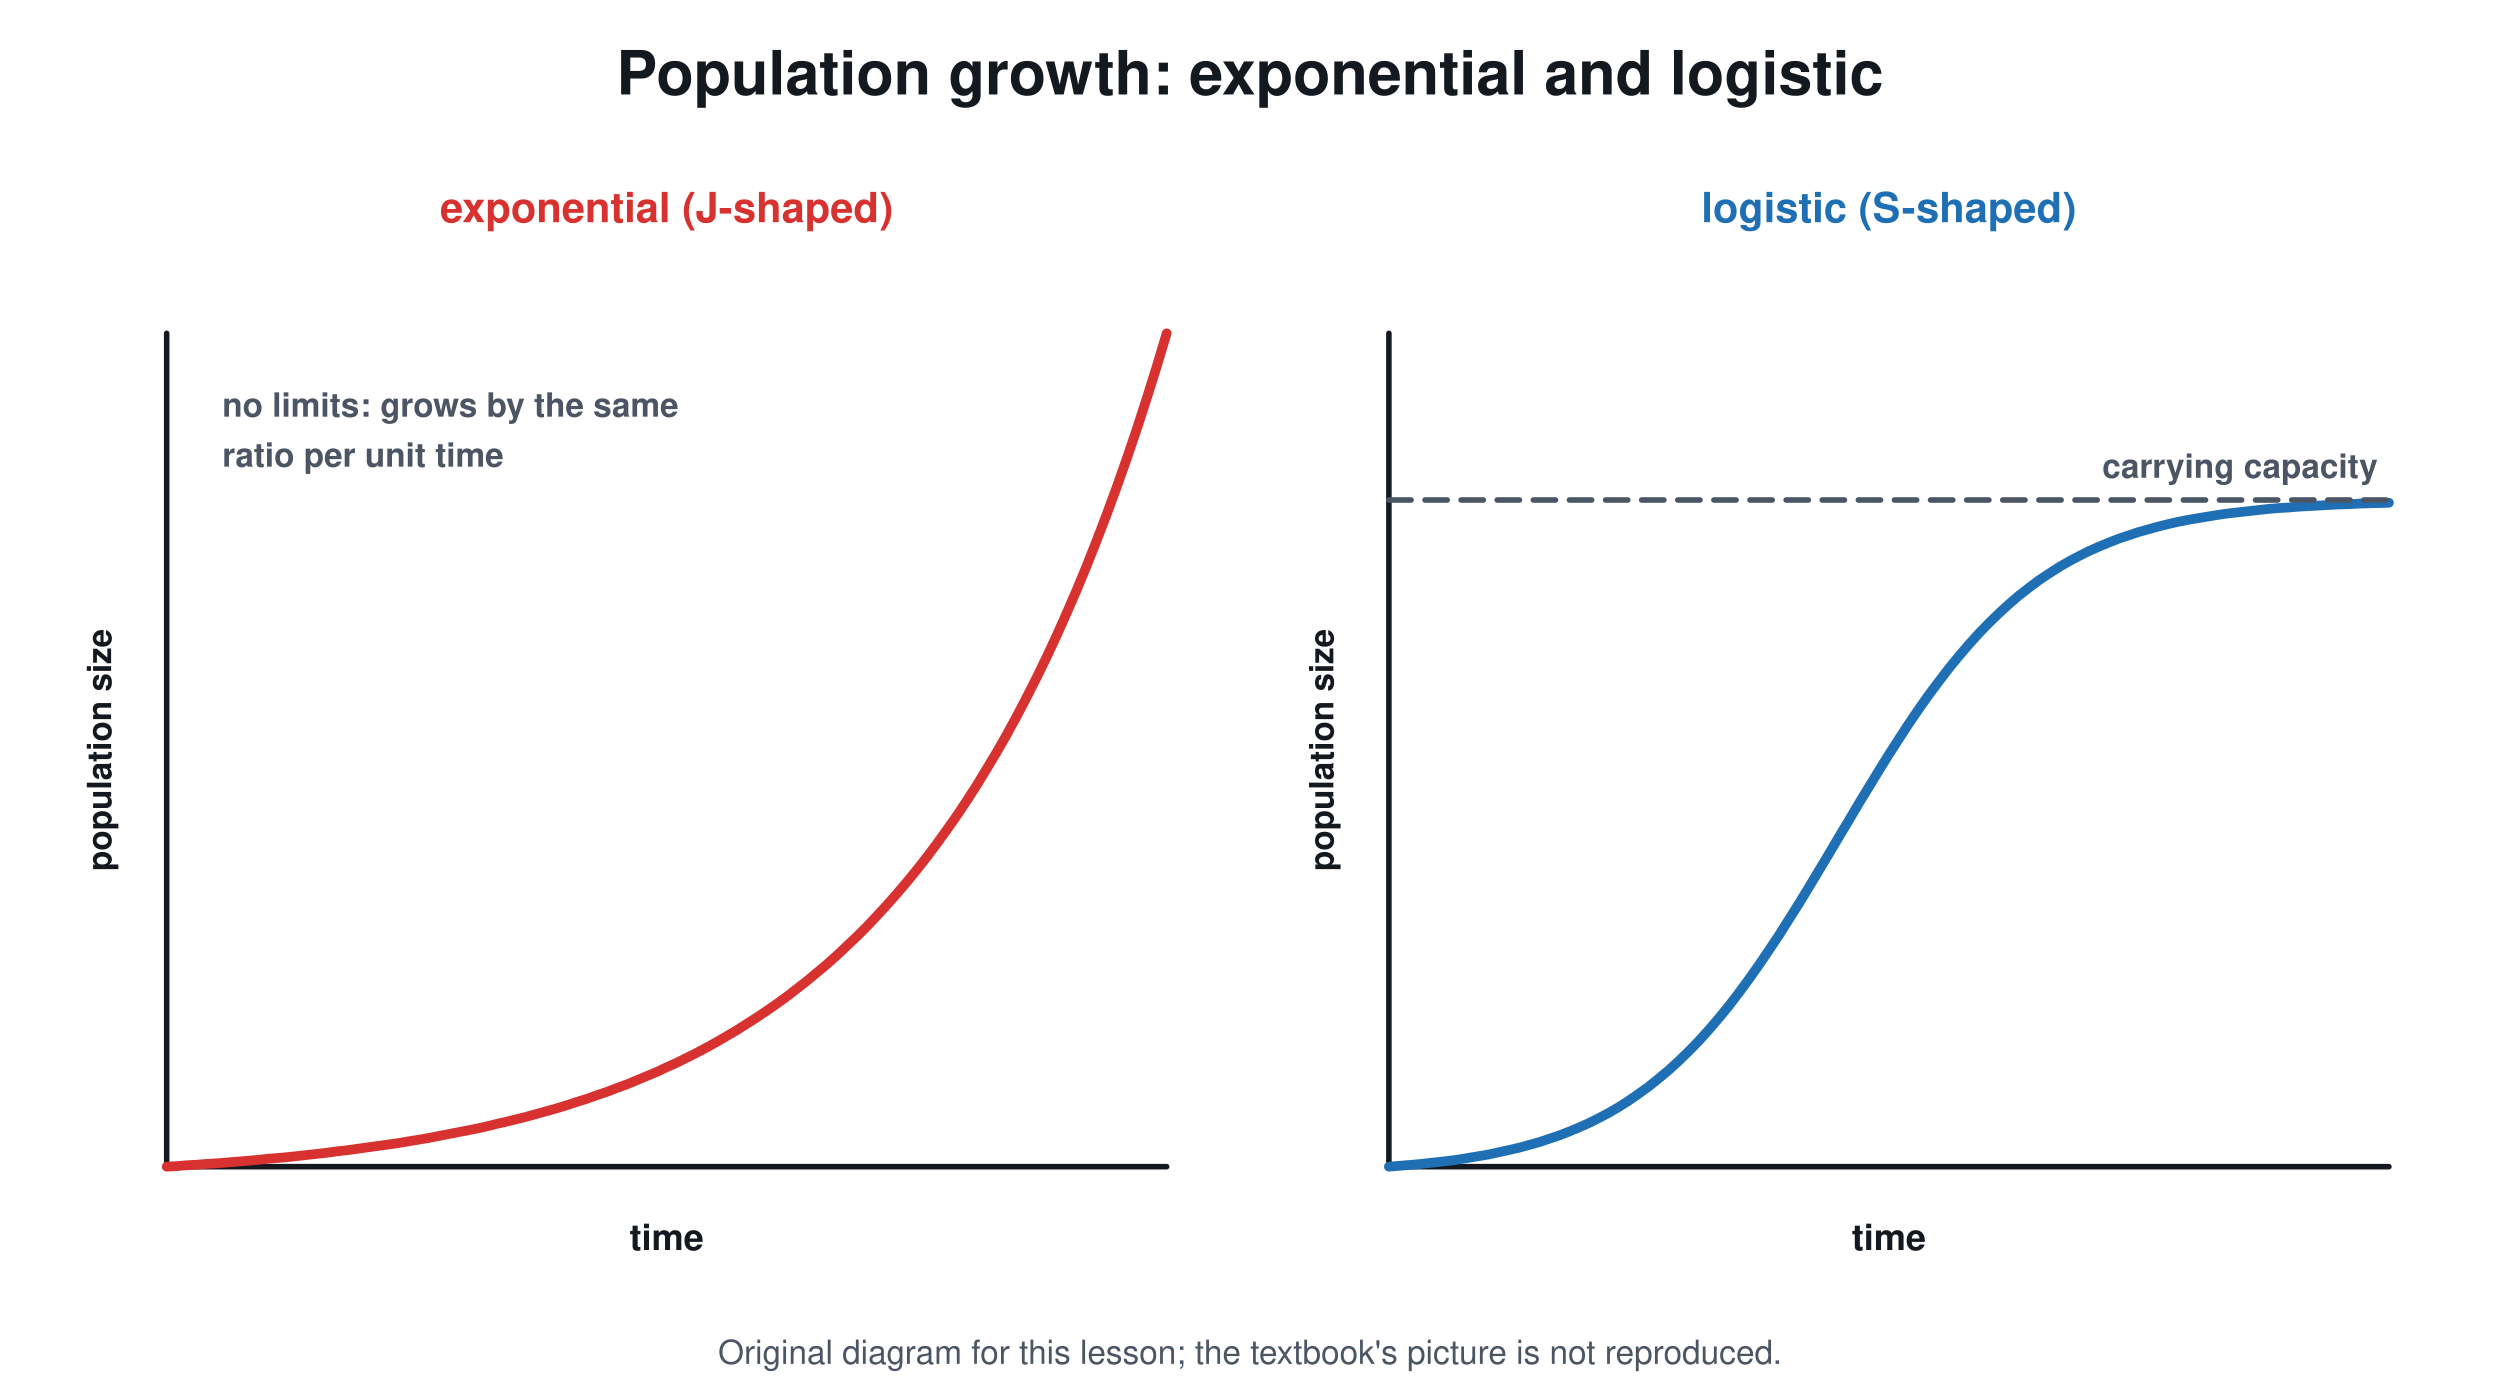
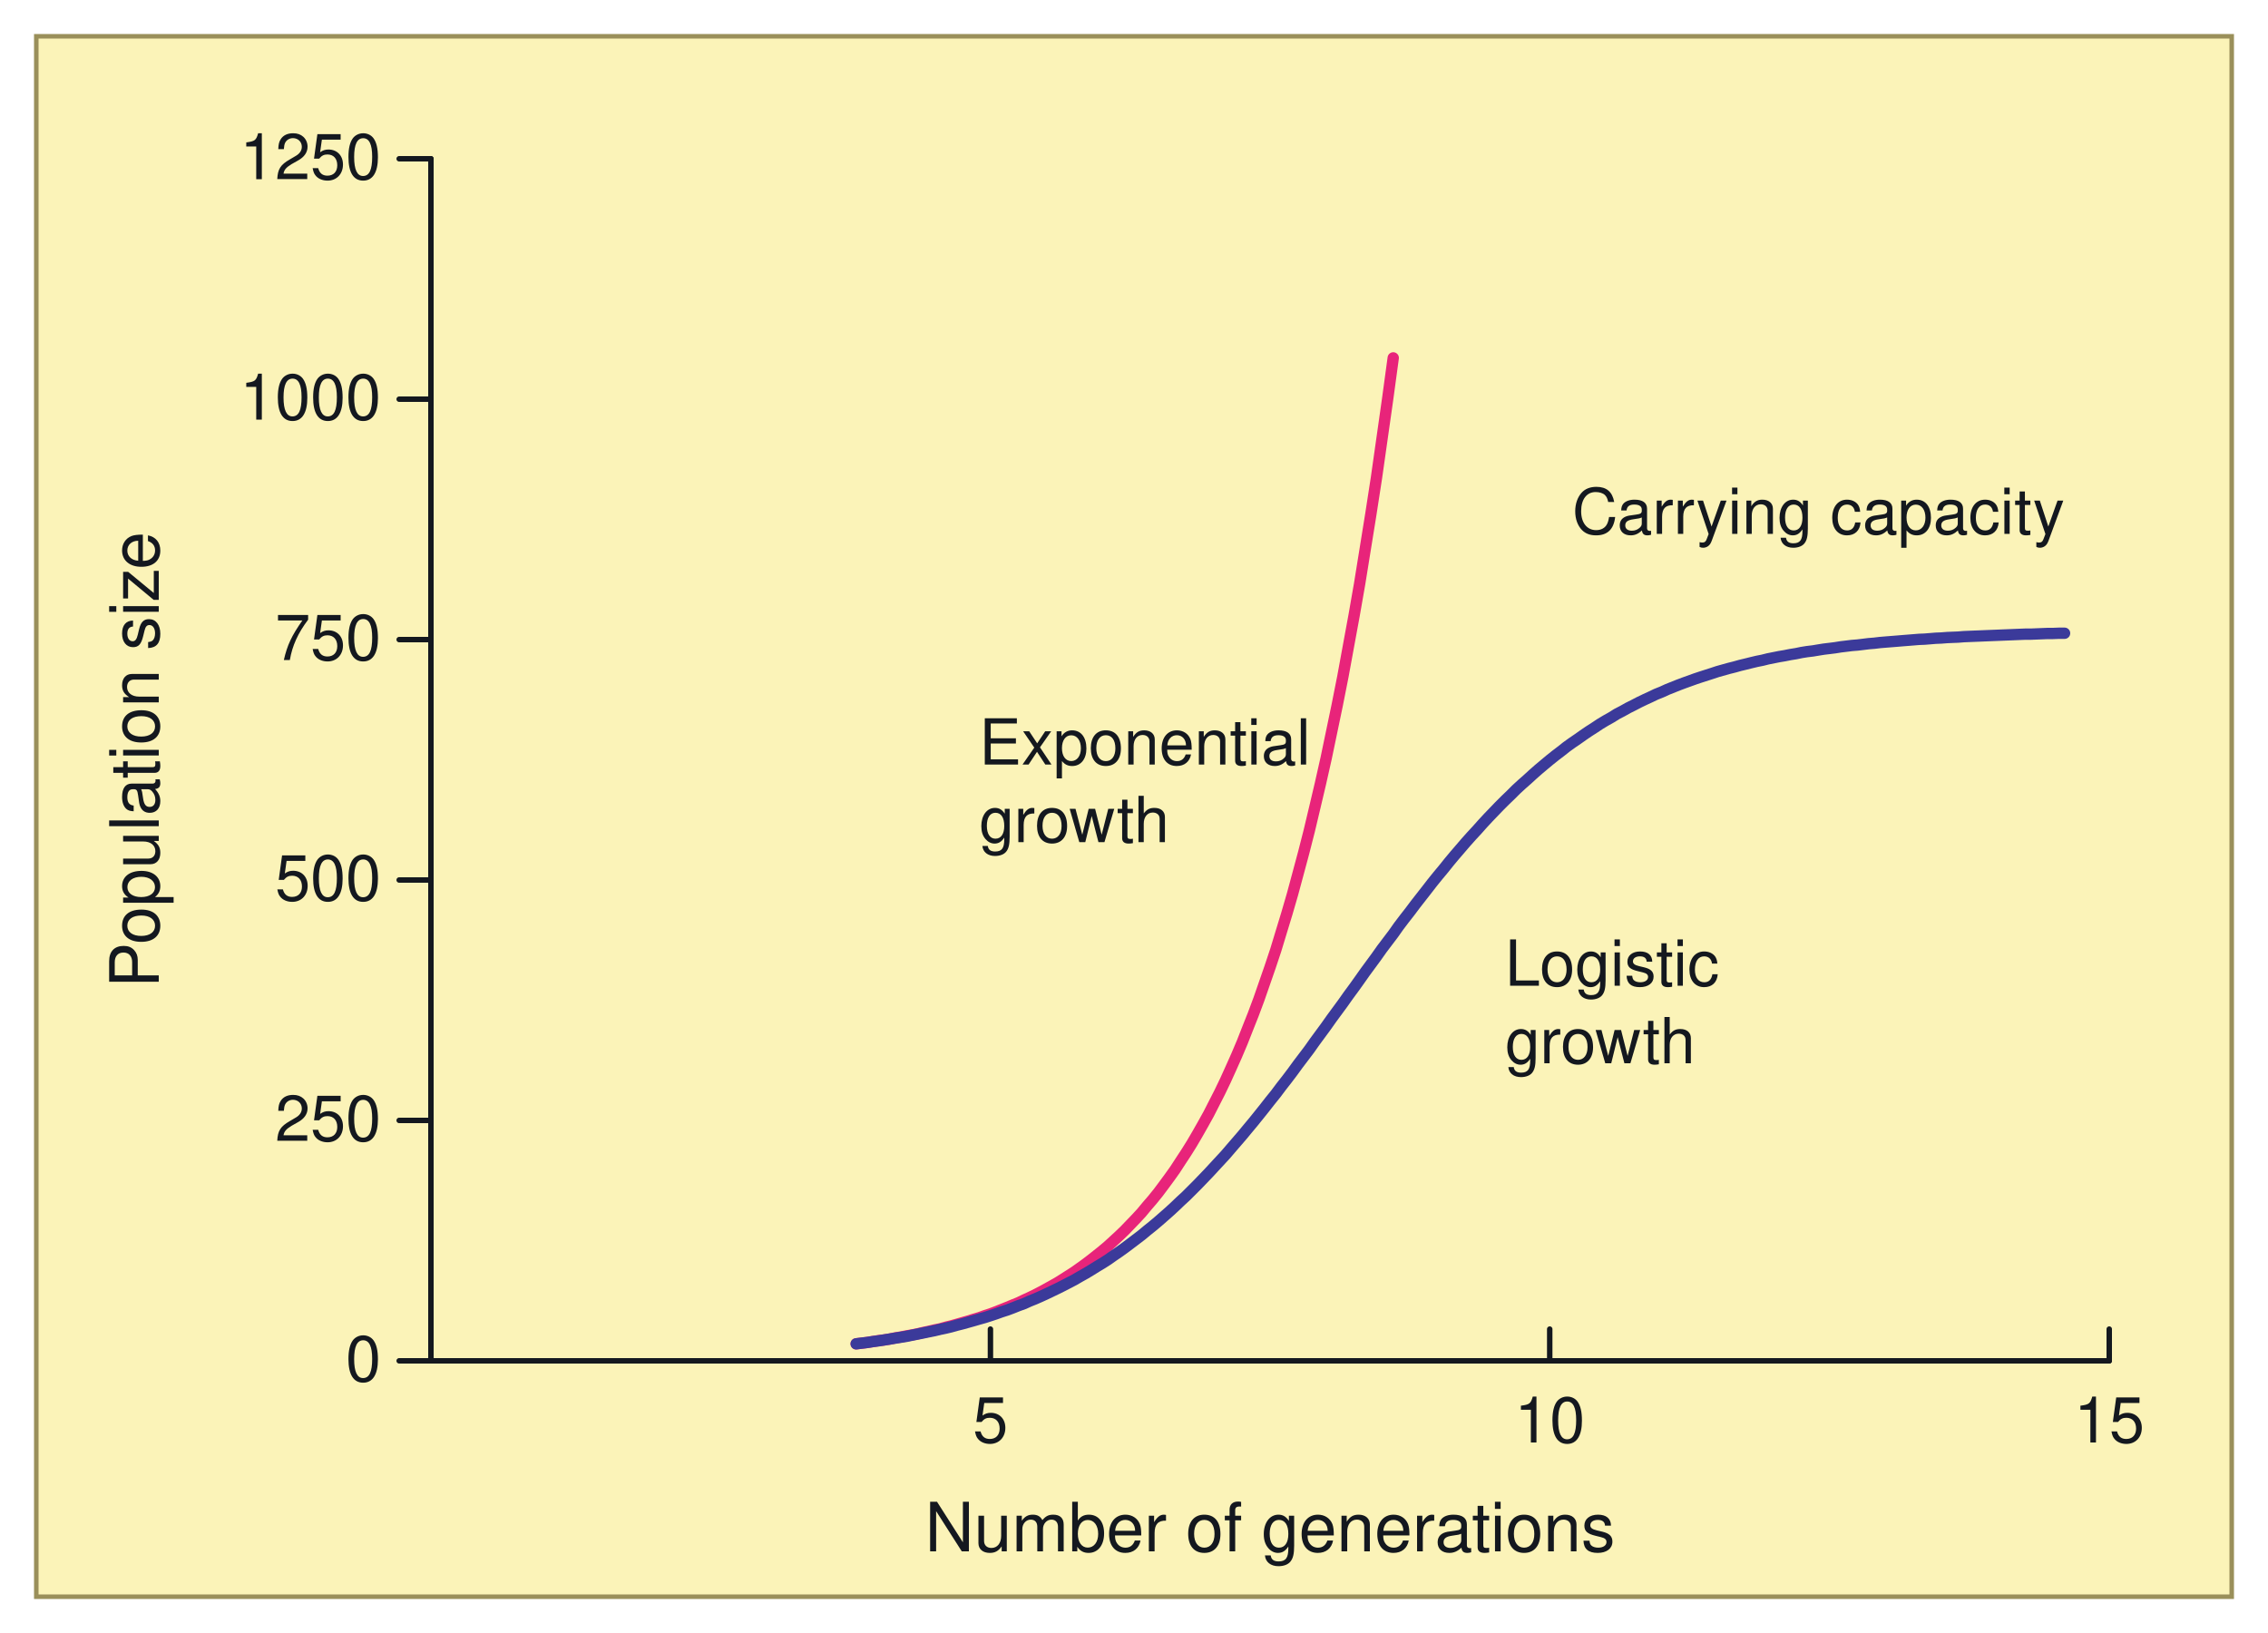
- <svg xmlns="http://www.w3.org/2000/svg" viewBox="0 0 900 500" font-family="Segoe UI, Helvetica, Arial, sans-serif">
-   <rect width="900" height="500" fill="#ffffff" />
-   <text x="450.0" y="34.0" font-size="22" fill="#14181f" text-anchor="middle" font-weight="700">Population growth: exponential and logistic</text>
-   <line x1="60.0" y1="420.0" x2="420.0" y2="420.0" stroke="#14181f" stroke-width="2" stroke-linecap="round" />
-   <line x1="60.0" y1="420.0" x2="60.0" y2="120.0" stroke="#14181f" stroke-width="2" stroke-linecap="round" />
-   <text x="240.0" y="450.0" font-size="13" fill="#14181f" text-anchor="middle" font-weight="700">time</text>
-   <text x="40.0" y="270.0" font-size="12" fill="#14181f" text-anchor="middle" font-weight="700" transform="rotate(-90 40.0 270.0)">population size</text>
-   <text x="240.0" y="80.0" font-size="15" fill="#d7322f" text-anchor="middle" font-weight="700">exponential (J-shaped)</text>
-   <path d="M60.0 420.0 L63.6 419.8 L67.2 419.5 L70.8 419.3 L74.4 419.0 L78.0 418.8 L81.6 418.5 L85.2 418.2 L88.8 417.9 L92.4 417.6 L96.0 417.2 L99.6 416.9 L103.2 416.6 L106.8 416.2 L110.4 415.8 L114.0 415.4 L117.6 415.0 L121.2 414.5 L124.8 414.1 L128.4 413.6 L132.0 413.1 L135.6 412.6 L139.2 412.1 L142.8 411.6 L146.4 411.0 L150.0 410.4 L153.6 409.8 L157.2 409.1 L160.8 408.4 L164.4 407.7 L168.0 407.0 L171.6 406.3 L175.2 405.5 L178.8 404.6 L182.4 403.8 L186.0 402.9 L189.6 402.0 L193.2 401.0 L196.8 400.0 L200.4 399.0 L204.0 397.9 L207.6 396.7 L211.2 395.6 L214.8 394.3 L218.4 393.1 L222.0 391.7 L225.6 390.4 L229.2 388.9 L232.8 387.4 L236.4 385.9 L240.0 384.2 L243.6 382.6 L247.2 380.8 L250.8 379.0 L254.4 377.1 L258.0 375.1 L261.6 373.0 L265.2 370.9 L268.8 368.6 L272.4 366.3 L276.0 363.9 L279.6 361.4 L283.2 358.8 L286.8 356.0 L290.4 353.2 L294.0 350.2 L297.6 347.2 L301.2 344.0 L304.8 340.6 L308.4 337.2 L312.0 333.6 L315.6 329.8 L319.2 325.9 L322.8 321.8 L326.4 317.6 L330.0 313.2 L333.6 308.6 L337.2 303.8 L340.8 298.8 L344.4 293.7 L348.0 288.3 L351.6 282.7 L355.2 276.8 L358.8 270.8 L362.4 264.5 L366.0 257.9 L369.6 251.0 L373.2 243.9 L376.8 236.5 L380.4 228.8 L384.0 220.7 L387.6 212.4 L391.2 203.7 L394.8 194.6 L398.4 185.2 L402.0 175.4 L405.6 165.2 L409.2 154.6 L412.8 143.5 L416.4 132.0 L420.0 120.0" stroke="#d7322f" stroke-width="3.5" fill="none" stroke-linejoin="round" stroke-linecap="round" />
-   <text x="80.0" y="150.0" font-size="12" fill="#4b5563" text-anchor="start" font-weight="700">no limits: grows by the same</text>
-   <text x="80.0" y="168.0" font-size="12" fill="#4b5563" text-anchor="start" font-weight="700">ratio per unit time</text>
-   <line x1="500.0" y1="420.0" x2="860.0" y2="420.0" stroke="#14181f" stroke-width="2" stroke-linecap="round" />
-   <line x1="500.0" y1="420.0" x2="500.0" y2="120.0" stroke="#14181f" stroke-width="2" stroke-linecap="round" />
-   <text x="680.0" y="450.0" font-size="13" fill="#14181f" text-anchor="middle" font-weight="700">time</text>
-   <text x="480.0" y="270.0" font-size="12" fill="#14181f" text-anchor="middle" font-weight="700" transform="rotate(-90 480.0 270.0)">population size</text>
-   <text x="680.0" y="80.0" font-size="15" fill="#1f6fb5" text-anchor="middle" font-weight="700">logistic (S-shaped)</text>
-   <path d="M500.0 420.0 L503.6 419.7 L507.2 419.4 L510.8 419.1 L514.4 418.7 L518.0 418.3 L521.6 417.9 L525.2 417.4 L528.8 416.8 L532.4 416.2 L536.0 415.6 L539.6 414.8 L543.2 414.0 L546.8 413.2 L550.4 412.2 L554.0 411.2 L557.6 410.0 L561.2 408.8 L564.8 407.4 L568.4 405.9 L572.0 404.3 L575.6 402.5 L579.2 400.6 L582.8 398.5 L586.4 396.2 L590.0 393.7 L593.6 391.1 L597.2 388.2 L600.8 385.2 L604.4 381.9 L608.0 378.4 L611.6 374.7 L615.2 370.7 L618.8 366.5 L622.4 362.1 L626.0 357.4 L629.6 352.5 L633.2 347.4 L636.8 342.1 L640.4 336.7 L644.0 331.0 L647.6 325.3 L651.2 319.4 L654.8 313.4 L658.4 307.4 L662.0 301.3 L665.6 295.3 L669.2 289.2 L672.8 283.3 L676.4 277.4 L680.0 271.6 L683.6 266.0 L687.2 260.5 L690.8 255.2 L694.4 250.1 L698.0 245.3 L701.6 240.6 L705.2 236.2 L708.8 232.0 L712.4 228.0 L716.0 224.3 L719.6 220.8 L723.2 217.5 L726.8 214.4 L730.4 211.6 L734.0 208.9 L737.6 206.5 L741.2 204.2 L744.8 202.1 L748.4 200.2 L752.0 198.4 L755.6 196.8 L759.2 195.3 L762.8 193.9 L766.4 192.7 L770.0 191.5 L773.6 190.5 L777.2 189.5 L780.8 188.6 L784.4 187.8 L788.0 187.1 L791.6 186.5 L795.2 185.9 L798.8 185.3 L802.4 184.8 L806.0 184.4 L809.6 184.0 L813.2 183.6 L816.8 183.2 L820.4 182.9 L824.0 182.7 L827.6 182.4 L831.2 182.2 L834.8 182.0 L838.4 181.8 L842.0 181.6 L845.6 181.5 L849.2 181.3 L852.8 181.2 L856.4 181.1 L860.0 181.0" stroke="#1f6fb5" stroke-width="3.5" fill="none" stroke-linejoin="round" stroke-linecap="round" />
-   <line x1="500.0" y1="180.0" x2="860.0" y2="180.0" stroke="#4b5563" stroke-width="2" stroke-linecap="round" stroke-dasharray="8 5" />
-   <text x="856.0" y="172.0" font-size="12" fill="#4b5563" text-anchor="end" font-weight="700">carrying capacity</text>
-   <text x="450.0" y="491" font-size="12" fill="#4b5563" text-anchor="middle">Original diagram for this lesson; the textbook's picture is not reproduced.</text>
+ <svg xmlns="http://www.w3.org/2000/svg" viewBox="0 0 1000 720" font-family="Segoe UI, Helvetica, Arial, sans-serif">
+   <rect width="1000" height="720" fill="#ffffff" />
+   <rect x="16.0" y="16.0" width="968.0" height="688.0" rx="0" stroke="#9a8f5a" stroke-width="2" fill="#fbf3b8" />
+   <line x1="190.0" y1="600.0" x2="190.0" y2="70.0" stroke="#14181f" stroke-width="2.4" stroke-linecap="round" />
+   <line x1="190.0" y1="600.0" x2="930.0" y2="600.0" stroke="#14181f" stroke-width="2.4" stroke-linecap="round" />
+   <line x1="176.0" y1="600.0" x2="190.0" y2="600.0" stroke="#14181f" stroke-width="2.4" stroke-linecap="round" />
+   <text x="168.0" y="609.0" font-size="28" fill="#14181f" text-anchor="end" font-weight="400">0</text>
+   <line x1="176.0" y1="494.0" x2="190.0" y2="494.0" stroke="#14181f" stroke-width="2.4" stroke-linecap="round" />
+   <text x="168.0" y="503.0" font-size="28" fill="#14181f" text-anchor="end" font-weight="400">250</text>
+   <line x1="176.0" y1="388.0" x2="190.0" y2="388.0" stroke="#14181f" stroke-width="2.4" stroke-linecap="round" />
+   <text x="168.0" y="397.0" font-size="28" fill="#14181f" text-anchor="end" font-weight="400">500</text>
+   <line x1="176.0" y1="282.0" x2="190.0" y2="282.0" stroke="#14181f" stroke-width="2.4" stroke-linecap="round" />
+   <text x="168.0" y="291.0" font-size="28" fill="#14181f" text-anchor="end" font-weight="400">750</text>
+   <line x1="176.0" y1="176.0" x2="190.0" y2="176.0" stroke="#14181f" stroke-width="2.4" stroke-linecap="round" />
+   <text x="168.0" y="185.0" font-size="28" fill="#14181f" text-anchor="end" font-weight="400">1000</text>
+   <line x1="176.0" y1="70.0" x2="190.0" y2="70.0" stroke="#14181f" stroke-width="2.4" stroke-linecap="round" />
+   <text x="168.0" y="79.0" font-size="28" fill="#14181f" text-anchor="end" font-weight="400">1250</text>
+   <line x1="436.7" y1="600.0" x2="436.7" y2="586.0" stroke="#14181f" stroke-width="2.4" stroke-linecap="round" />
+   <text x="436.7" y="636.0" font-size="28" fill="#14181f" text-anchor="middle" font-weight="400">5</text>
+   <line x1="683.3" y1="600.0" x2="683.3" y2="586.0" stroke="#14181f" stroke-width="2.4" stroke-linecap="round" />
+   <text x="683.3" y="636.0" font-size="28" fill="#14181f" text-anchor="middle" font-weight="400">10</text>
+   <line x1="930.0" y1="600.0" x2="930.0" y2="586.0" stroke="#14181f" stroke-width="2.4" stroke-linecap="round" />
+   <text x="930.0" y="636.0" font-size="28" fill="#14181f" text-anchor="middle" font-weight="400">15</text>
+   <text x="560.0" y="684.0" font-size="30" fill="#14181f" text-anchor="middle" font-weight="400">Number of generations</text>
+   <text x="70.0" y="335.0" font-size="30" fill="#14181f" text-anchor="middle" font-weight="400" transform="rotate(-90 70.0 335.0)">Population size</text>
+   <path d="M377.5 592.5 L379.9 592.2 L382.4 591.9 L384.9 591.5 L387.3 591.1 L389.8 590.8 L392.3 590.4 L394.7 589.9 L397.2 589.5 L399.7 589.0 L402.1 588.6 L404.6 588.1 L407.1 587.5 L409.5 587.0 L412.0 586.4 L414.5 585.9 L416.9 585.2 L419.4 584.6 L421.9 583.9 L424.3 583.2 L426.8 582.5 L429.3 581.7 L431.7 581.0 L434.2 580.1 L436.7 579.3 L439.1 578.4 L441.6 577.4 L444.1 576.4 L446.5 575.4 L449.0 574.4 L451.5 573.2 L453.9 572.1 L456.4 570.9 L458.9 569.6 L461.3 568.3 L463.8 566.9 L466.3 565.5 L468.7 564.0 L471.2 562.4 L473.7 560.8 L476.1 559.1 L478.6 557.3 L481.1 555.4 L483.5 553.5 L486.0 551.5 L488.5 549.4 L490.9 547.2 L493.4 544.9 L495.9 542.5 L498.3 540.0 L500.8 537.4 L503.3 534.7 L505.7 531.8 L508.2 528.9 L510.7 525.8 L513.1 522.6 L515.6 519.2 L518.1 515.7 L520.5 512.0 L523.0 508.2 L525.5 504.2 L527.9 500.1 L530.4 495.7 L532.9 491.2 L535.3 486.5 L537.8 481.6 L540.3 476.4 L542.7 471.1 L545.2 465.5 L547.7 459.6 L550.1 453.5 L552.6 447.2 L555.1 440.5 L557.5 433.6 L560.0 426.4 L562.5 418.9 L564.9 411.0 L567.4 402.8 L569.9 394.2 L572.3 385.3 L574.8 376.0 L577.3 366.2 L579.7 356.1 L582.2 345.5 L584.7 334.4 L587.1 322.9 L589.6 310.9 L592.1 298.3 L594.5 285.2 L597.0 271.6 L599.5 257.3 L601.9 242.4 L604.4 226.9 L606.9 210.7 L609.3 193.8 L611.8 176.2 L614.3 157.8" stroke="#e8247a" stroke-width="5" fill="none" stroke-linejoin="round" stroke-linecap="round" />
+   <path d="M377.5 592.5 L379.9 592.2 L382.4 591.9 L384.9 591.5 L387.3 591.2 L389.8 590.8 L392.3 590.4 L394.7 590.0 L397.2 589.6 L399.7 589.2 L402.1 588.7 L404.6 588.2 L407.1 587.7 L409.5 587.2 L412.0 586.7 L414.5 586.1 L416.9 585.6 L419.4 585.0 L421.9 584.3 L424.3 583.7 L426.8 583.0 L429.3 582.3 L431.7 581.6 L434.2 580.9 L436.7 580.1 L439.1 579.3 L441.6 578.4 L444.1 577.6 L446.5 576.7 L449.0 575.7 L451.5 574.8 L453.9 573.7 L456.4 572.7 L458.9 571.6 L461.3 570.5 L463.8 569.3 L466.3 568.1 L468.7 566.9 L471.2 565.6 L473.7 564.3 L476.1 562.9 L478.6 561.5 L481.1 560.0 L483.5 558.5 L486.0 557.0 L488.5 555.4 L490.9 553.7 L493.4 552.0 L495.9 550.2 L498.3 548.4 L500.8 546.5 L503.3 544.6 L505.7 542.6 L508.2 540.6 L510.7 538.5 L513.1 536.4 L515.6 534.2 L518.1 531.9 L520.5 529.6 L523.0 527.3 L525.5 524.8 L527.9 522.4 L530.4 519.8 L532.9 517.2 L535.3 514.6 L537.8 511.9 L540.3 509.2 L542.7 506.4 L545.2 503.5 L547.7 500.6 L550.1 497.7 L552.6 494.7 L555.1 491.6 L557.5 488.6 L560.0 485.4 L562.5 482.3 L564.9 479.1 L567.4 475.9 L569.9 472.6 L572.3 469.3 L574.8 466.0 L577.3 462.7 L579.7 459.3 L582.2 455.9 L584.7 452.5 L587.1 449.1 L589.6 445.7 L592.1 442.3 L594.5 438.9 L597.0 435.5 L599.5 432.0 L601.9 428.6 L604.4 425.2 L606.9 421.8 L609.3 418.4 L611.8 415.1 L614.3 411.8 L616.7 408.4 L619.2 405.1 L621.7 401.9 L624.1 398.7 L626.6 395.5 L629.1 392.3 L631.5 389.2 L634.0 386.1 L636.5 383.1 L638.9 380.1 L641.4 377.1 L643.9 374.2 L646.3 371.4 L648.8 368.6 L651.3 365.9 L653.7 363.2 L656.2 360.5 L658.7 357.9 L661.1 355.4 L663.6 352.9 L666.1 350.5 L668.5 348.1 L671.0 345.8 L673.5 343.6 L675.9 341.4 L678.4 339.2 L680.9 337.1 L683.3 335.1 L685.8 333.1 L688.3 331.2 L690.7 329.3 L693.2 327.5 L695.7 325.8 L698.1 324.1 L700.6 322.4 L703.1 320.8 L705.5 319.2 L708.0 317.7 L710.5 316.3 L712.9 314.8 L715.4 313.5 L717.9 312.1 L720.3 310.9 L722.8 309.6 L725.3 308.4 L727.7 307.3 L730.2 306.1 L732.7 305.1 L735.1 304.0 L737.6 303.0 L740.1 302.0 L742.5 301.1 L745.0 300.2 L747.5 299.3 L749.9 298.5 L752.4 297.7 L754.9 296.9 L757.3 296.1 L759.8 295.4 L762.3 294.7 L764.7 294.1 L767.2 293.4 L769.7 292.8 L772.1 292.2 L774.6 291.6 L777.1 291.1 L779.5 290.5 L782.0 290.0 L784.5 289.5 L786.9 289.1 L789.4 288.6 L791.9 288.2 L794.3 287.7 L796.8 287.3 L799.3 287.0 L801.7 286.6 L804.2 286.2 L806.7 285.9 L809.1 285.6 L811.6 285.2 L814.1 284.9 L816.5 284.6 L819.0 284.4 L821.5 284.1 L823.9 283.8 L826.4 283.6 L828.9 283.3 L831.3 283.1 L833.8 282.9 L836.3 282.7 L838.7 282.5 L841.2 282.3 L843.7 282.1 L846.1 281.9 L848.6 281.8 L851.1 281.6 L853.5 281.4 L856.0 281.3 L858.5 281.1 L860.9 281.0 L863.4 280.9 L865.9 280.7 L868.3 280.6 L870.8 280.5 L873.3 280.4 L875.7 280.3 L878.2 280.2 L880.7 280.1 L883.1 280.0 L885.6 279.9 L888.1 279.8 L890.5 279.7 L893.0 279.6 L895.5 279.6 L897.9 279.5 L900.4 279.4 L902.9 279.3 L905.3 279.3 L907.8 279.2 L910.3 279.2" stroke="#3b3a9a" stroke-width="5" fill="none" stroke-linejoin="round" stroke-linecap="round" />
+   <text x="431.7" y="337.1" font-size="28" fill="#14181f" text-anchor="start" font-weight="400">Exponential</text>
+   <text x="431.7" y="371.3" font-size="28" fill="#14181f" text-anchor="start" font-weight="400">growth</text>
+   <text x="663.6" y="434.6" font-size="28" fill="#14181f" text-anchor="start" font-weight="400">Logistic</text>
+   <text x="663.6" y="468.8" font-size="28" fill="#14181f" text-anchor="start" font-weight="400">growth</text>
+   <text x="693.2" y="235.4" font-size="28" fill="#14181f" text-anchor="start" font-weight="400">Carrying capacity</text>
</svg>
